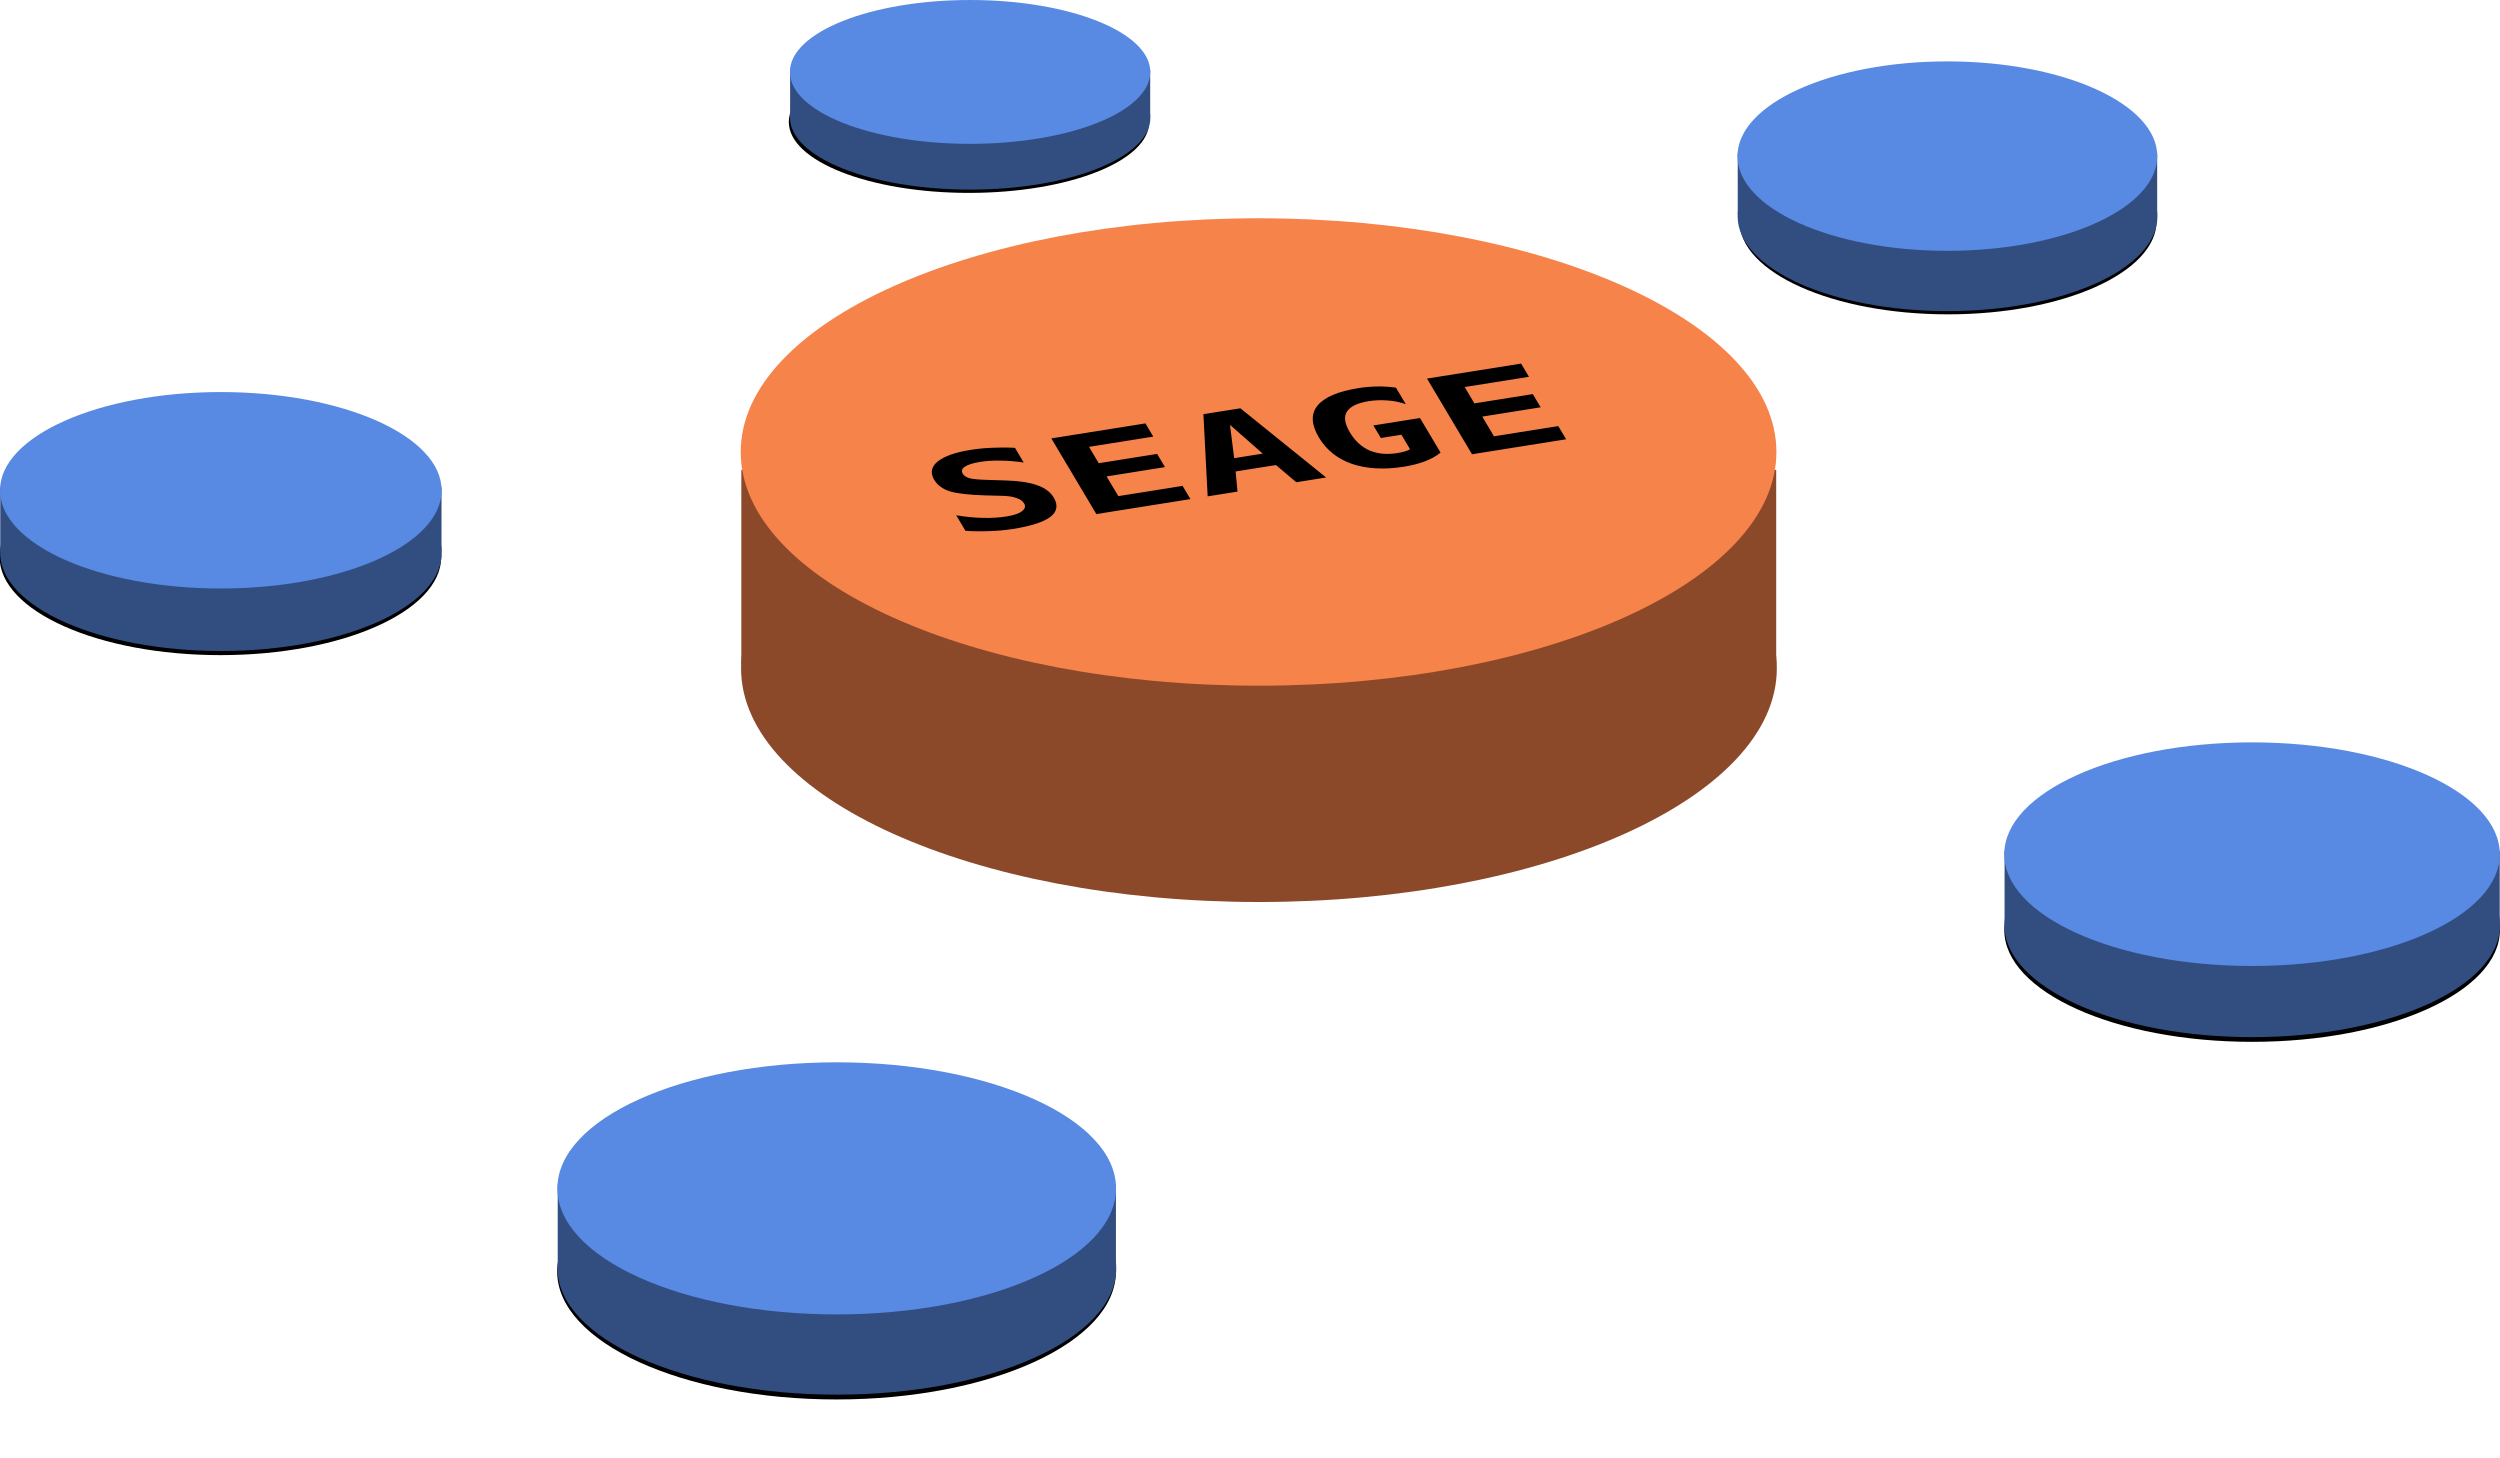
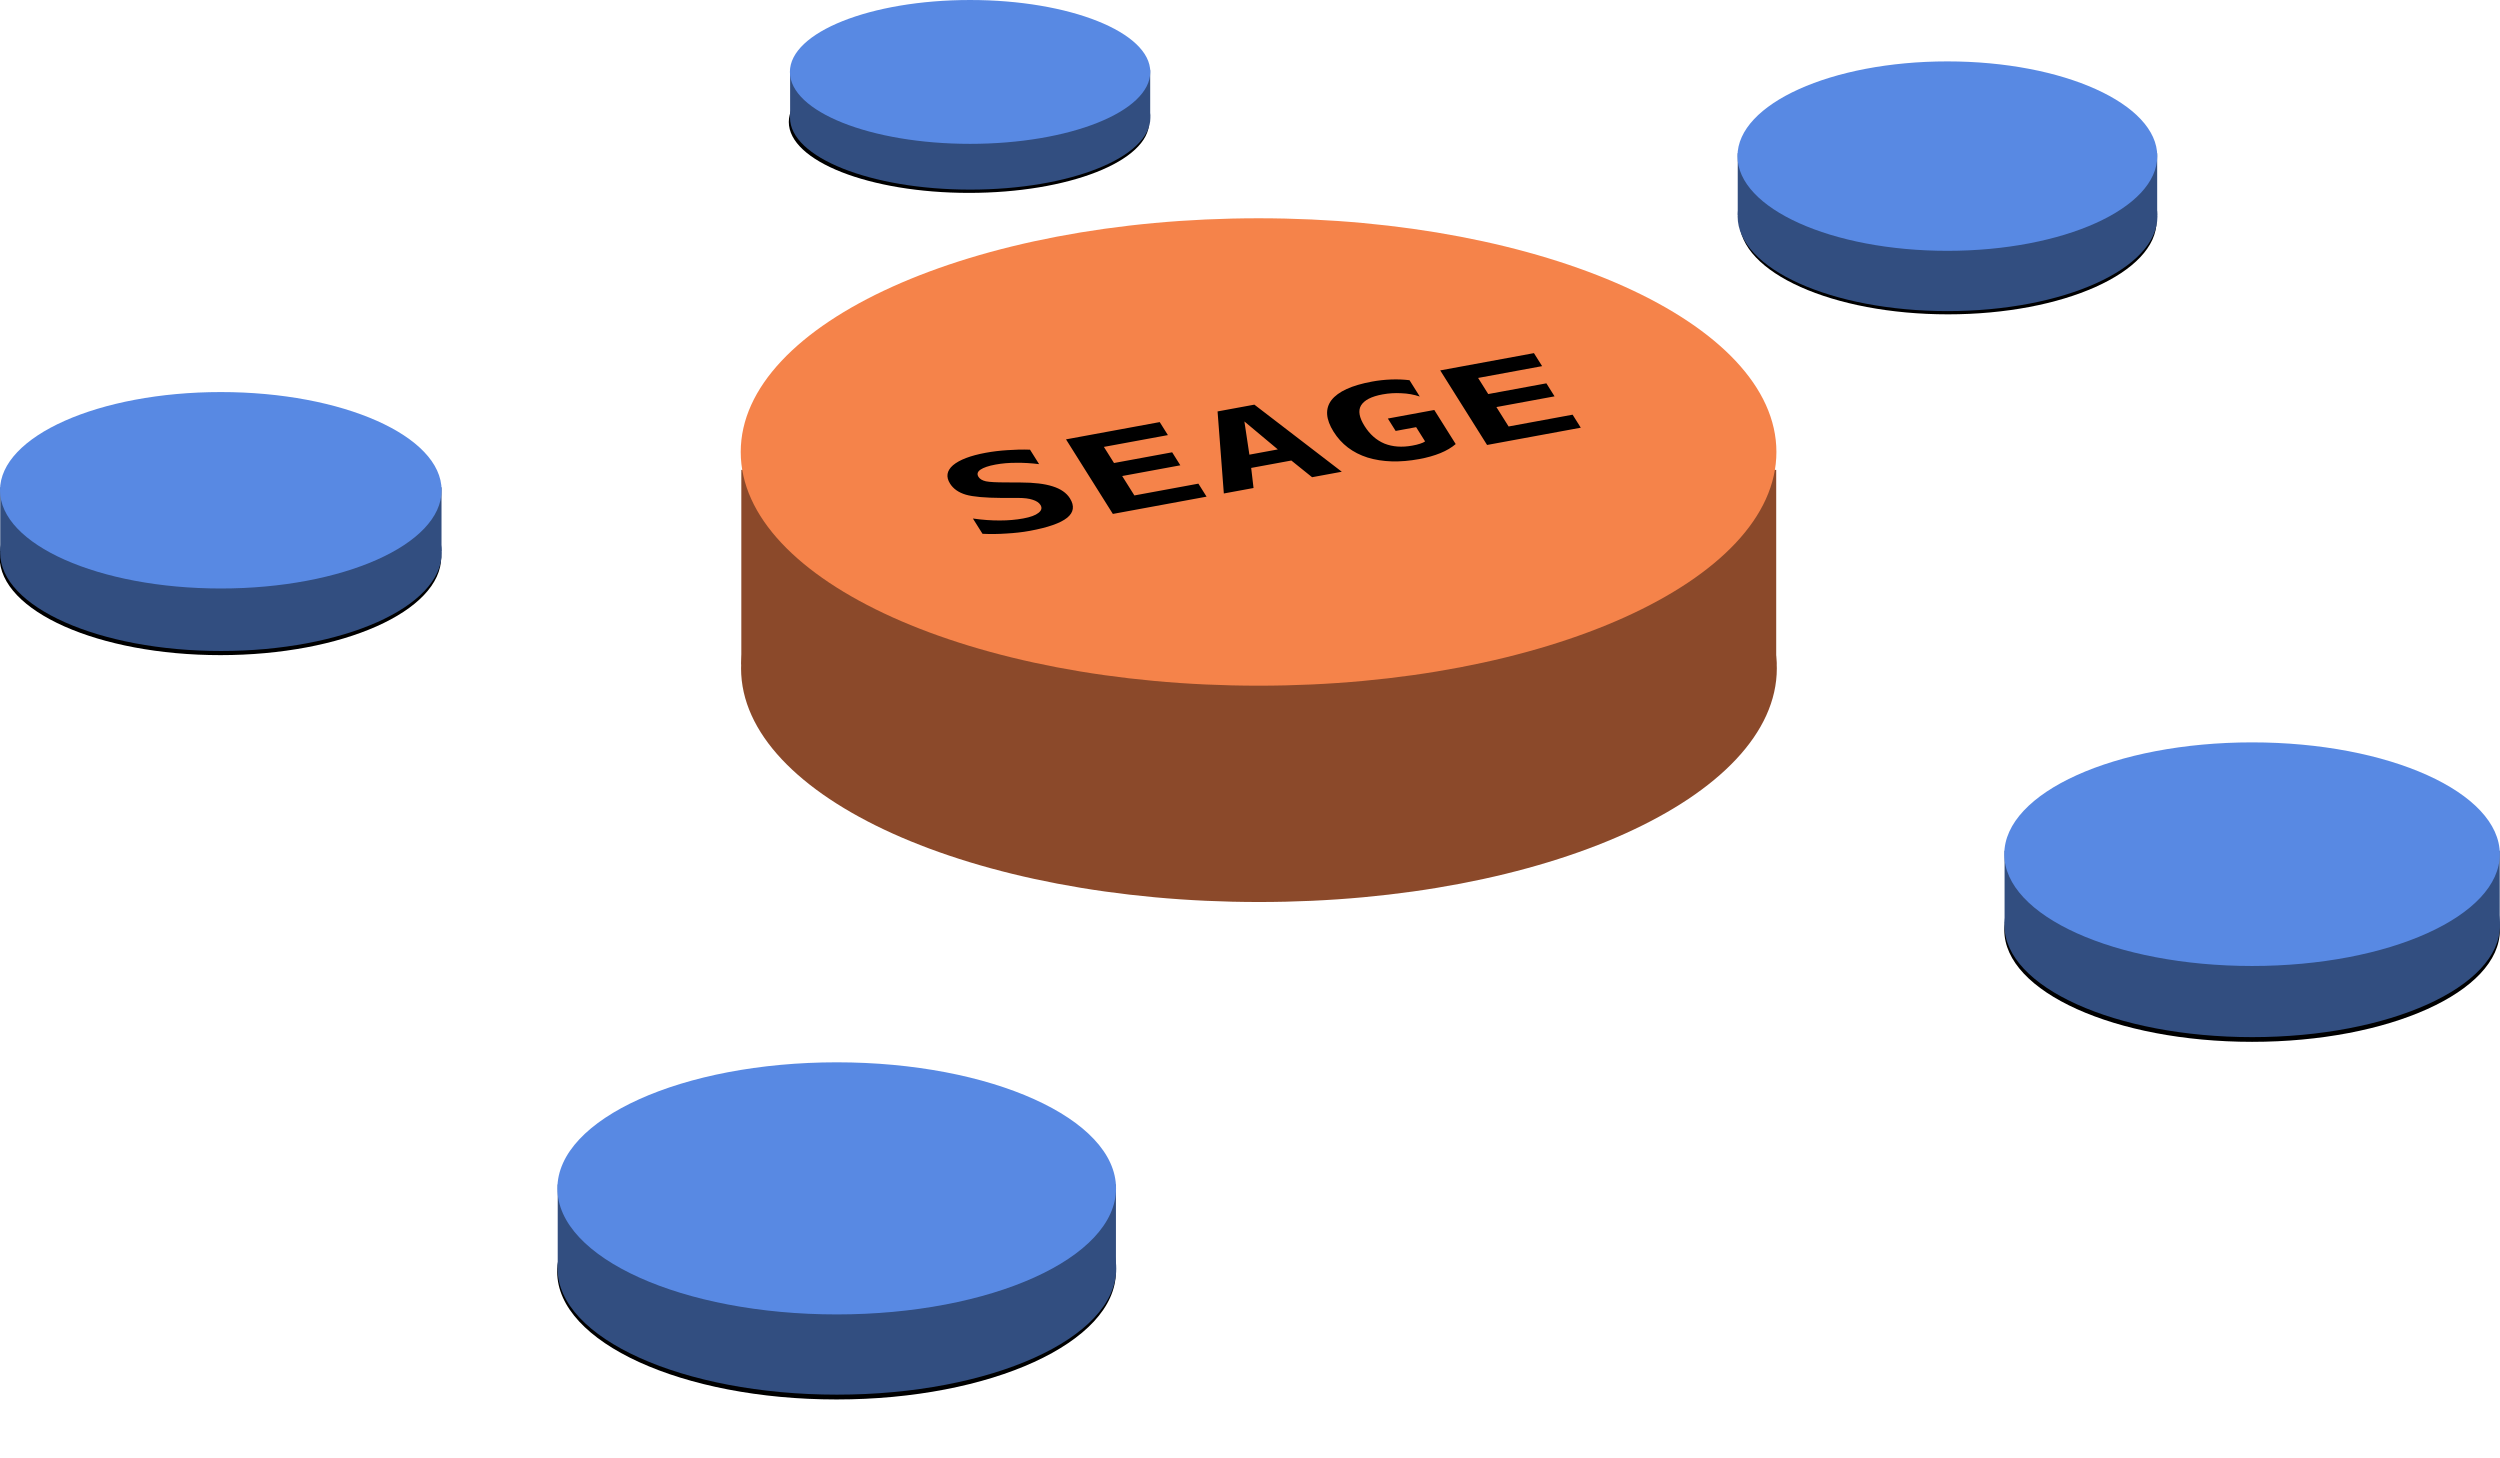
<svg xmlns="http://www.w3.org/2000/svg" width="125.797mm" height="73.325mm" viewBox="0 0 125.797 73.325" version="1.1" id="svg8">
  <defs id="defs2">
    </defs>
  <g id="layer1" transform="translate(-25.65241,-75.21379)">
    <ellipse style="fill:#000000;fill-opacity:1;stroke-width:0.055" id="path815-9-9-9-0" cx="74.411" cy="81.351" rx="9.067" ry="3.569" />
    <ellipse style="fill:#000000;fill-opacity:1;stroke-width:0.067" id="path815-9-9-94-1" cx="123.674" cy="86.332" rx="10.495" ry="4.699" />
    <ellipse style="fill:#000000;fill-opacity:1;stroke-width:0.071" id="path815-9-9-73-8" cx="36.744" cy="103.237" rx="11.111" ry="4.942" />
    <ellipse style="fill:#000000;fill-opacity:1;stroke-width:0.08" id="path815-9-9-4" cx="138.975" cy="122.012" rx="12.468" ry="5.626" />
    <ellipse style="fill:#000000;fill-opacity:1;stroke-width:0.091" id="path815-9-9-7-8" cx="67.746" cy="139.207" rx="14.056" ry="6.426" />
    <ellipse style="fill:#8b492a;fill-opacity:1;stroke-width:0.168" id="path815-9" cx="89.001" cy="108.842" rx="26.059" ry="11.76" />
    <rect style="fill:#8b492a;fill-opacity:1;stroke-width:0.571" id="rect848" width="52.074" height="9.792" x="62.955" y="98.858" />
    <ellipse style="fill:#f5834a;fill-opacity:1;stroke-width:0.168" id="path815" cx="88.982" cy="97.957" rx="26.057" ry="11.76" />
    <ellipse style="fill:#324e80;fill-opacity:1;stroke-width:0.08" id="path815-9-9" cx="138.982" cy="121.775" rx="12.468" ry="5.626" />
    <rect style="fill:#324e80;fill-opacity:1;stroke-width:0.242" id="rect848-0" width="24.915" height="3.662" x="126.52" y="118.021" />
    <ellipse style="fill:#5889e3;fill-opacity:1;stroke-width:0.08" id="path815-91" cx="138.973" cy="118.195" rx="12.467" ry="5.626" />
    <ellipse style="fill:#324e80;fill-opacity:1;stroke-width:0.09" id="path815-9-9-7" cx="67.765" cy="139.048" rx="14.056" ry="6.343" />
    <rect style="fill:#324e80;fill-opacity:1;stroke-width:0.272" id="rect848-0-1" width="28.089" height="4.129" x="53.716" y="134.816" />
    <ellipse style="fill:#5889e3;fill-opacity:1;stroke-width:0.09" id="path815-91-1" cx="67.755" cy="135.011" rx="14.055" ry="6.343" />
    <ellipse style="fill:#324e80;fill-opacity:1;stroke-width:0.055" id="path815-9-9-9" cx="74.472" cy="81.136" rx="9.067" ry="3.619" />
    <rect style="fill:#324e80;fill-opacity:1;stroke-width:0.165" id="rect848-0-7" width="18.119" height="2.356" x="65.41" y="78.721" />
    <ellipse style="fill:#5889e3;fill-opacity:1;stroke-width:0.055" id="path815-91-7" cx="74.466" cy="78.833" rx="9.067" ry="3.619" />
    <ellipse style="fill:#324e80;fill-opacity:1;stroke-width:0.071" id="path815-9-9-73" cx="36.771" cy="103.029" rx="11.111" ry="4.942" />
    <rect style="fill:#324e80;fill-opacity:1;stroke-width:0.214" id="rect848-0-6" width="22.204" height="3.217" x="25.665" y="99.732" />
    <ellipse style="fill:#5889e3;fill-opacity:1;stroke-width:0.071" id="path815-91-5" cx="36.763" cy="99.884" rx="11.11" ry="4.942" />
    <ellipse style="fill:#324e80;fill-opacity:1;stroke-width:0.068" id="path815-9-9-94" cx="123.65" cy="86.102" rx="10.562" ry="4.766" />
    <rect style="fill:#324e80;fill-opacity:1;stroke-width:0.205" id="rect848-0-8" width="21.106" height="3.102" x="113.093" y="82.922" />
    <ellipse style="fill:#5889e3;fill-opacity:1;stroke-width:0.068" id="path815-91-12" cx="123.642" cy="83.069" rx="10.561" ry="4.766" />
-     <text xml:space="preserve" style="font-style:normal;font-variant:normal;font-weight:bold;font-stretch:normal;font-size:7.737px;line-height:1.25;font-family:'DejaVu Sans Mono';-inkscape-font-specification:'DejaVu Sans Mono, Bold';font-variant-ligatures:normal;font-variant-caps:normal;font-variant-numeric:oldstyle-nums tabular-nums diagonal-fractions;font-feature-settings:normal;text-align:start;letter-spacing:0px;word-spacing:0px;writing-mode:lr-tb;text-anchor:start;fill:#000000;fill-opacity:1;stroke:none;stroke-width:0.076" x="8.674" y="154.165" id="text955" transform="matrix(1.352902,-0.2154261,0.4015856,0.6752063,0,0)">
-       <tspan id="tspan953" x="8.674" y="154.165" style="font-style:normal;font-variant:normal;font-weight:bold;font-stretch:normal;font-size:7.737px;font-family:'DejaVu Sans Mono';-inkscape-font-specification:'DejaVu Sans Mono, Bold';font-variant-ligatures:normal;font-variant-caps:normal;font-variant-numeric:oldstyle-nums tabular-nums diagonal-fractions;font-feature-settings:normal;text-align:start;writing-mode:lr-tb;text-anchor:start;fill:#000000;fill-opacity:1;stroke-width:0.076">SEAGE</tspan>
+     <text xml:space="preserve" style="font-style:normal;font-variant:normal;font-weight:bold;font-stretch:normal;font-size:7.737px;line-height:1.25;font-family:'DejaVu Sans Mono';-inkscape-font-specification:'DejaVu Sans Mono, Bold';font-variant-ligatures:normal;font-variant-caps:normal;font-variant-numeric:oldstyle-nums tabular-nums diagonal-fractions;font-feature-settings:normal;text-align:start;letter-spacing:0px;word-spacing:0px;writing-mode:lr-tb;text-anchor:start;fill:#000000;fill-opacity:1;stroke:none;stroke-width:0.076" x="6.78" y="156.445" id="text955" transform="matrix(1.34726,-0.2482802,0.4178954,0.6652352,0,0)">
+       <tspan id="tspan953" x="6.78" y="156.445" style="font-style:normal;font-variant:normal;font-weight:bold;font-stretch:normal;font-size:7.737px;font-family:'DejaVu Sans Mono';-inkscape-font-specification:'DejaVu Sans Mono, Bold';font-variant-ligatures:normal;font-variant-caps:normal;font-variant-numeric:oldstyle-nums tabular-nums diagonal-fractions;font-feature-settings:normal;text-align:start;writing-mode:lr-tb;text-anchor:start;fill:#000000;fill-opacity:1;stroke-width:0.076">SEAGE</tspan>
    </text>
  </g>
</svg>
